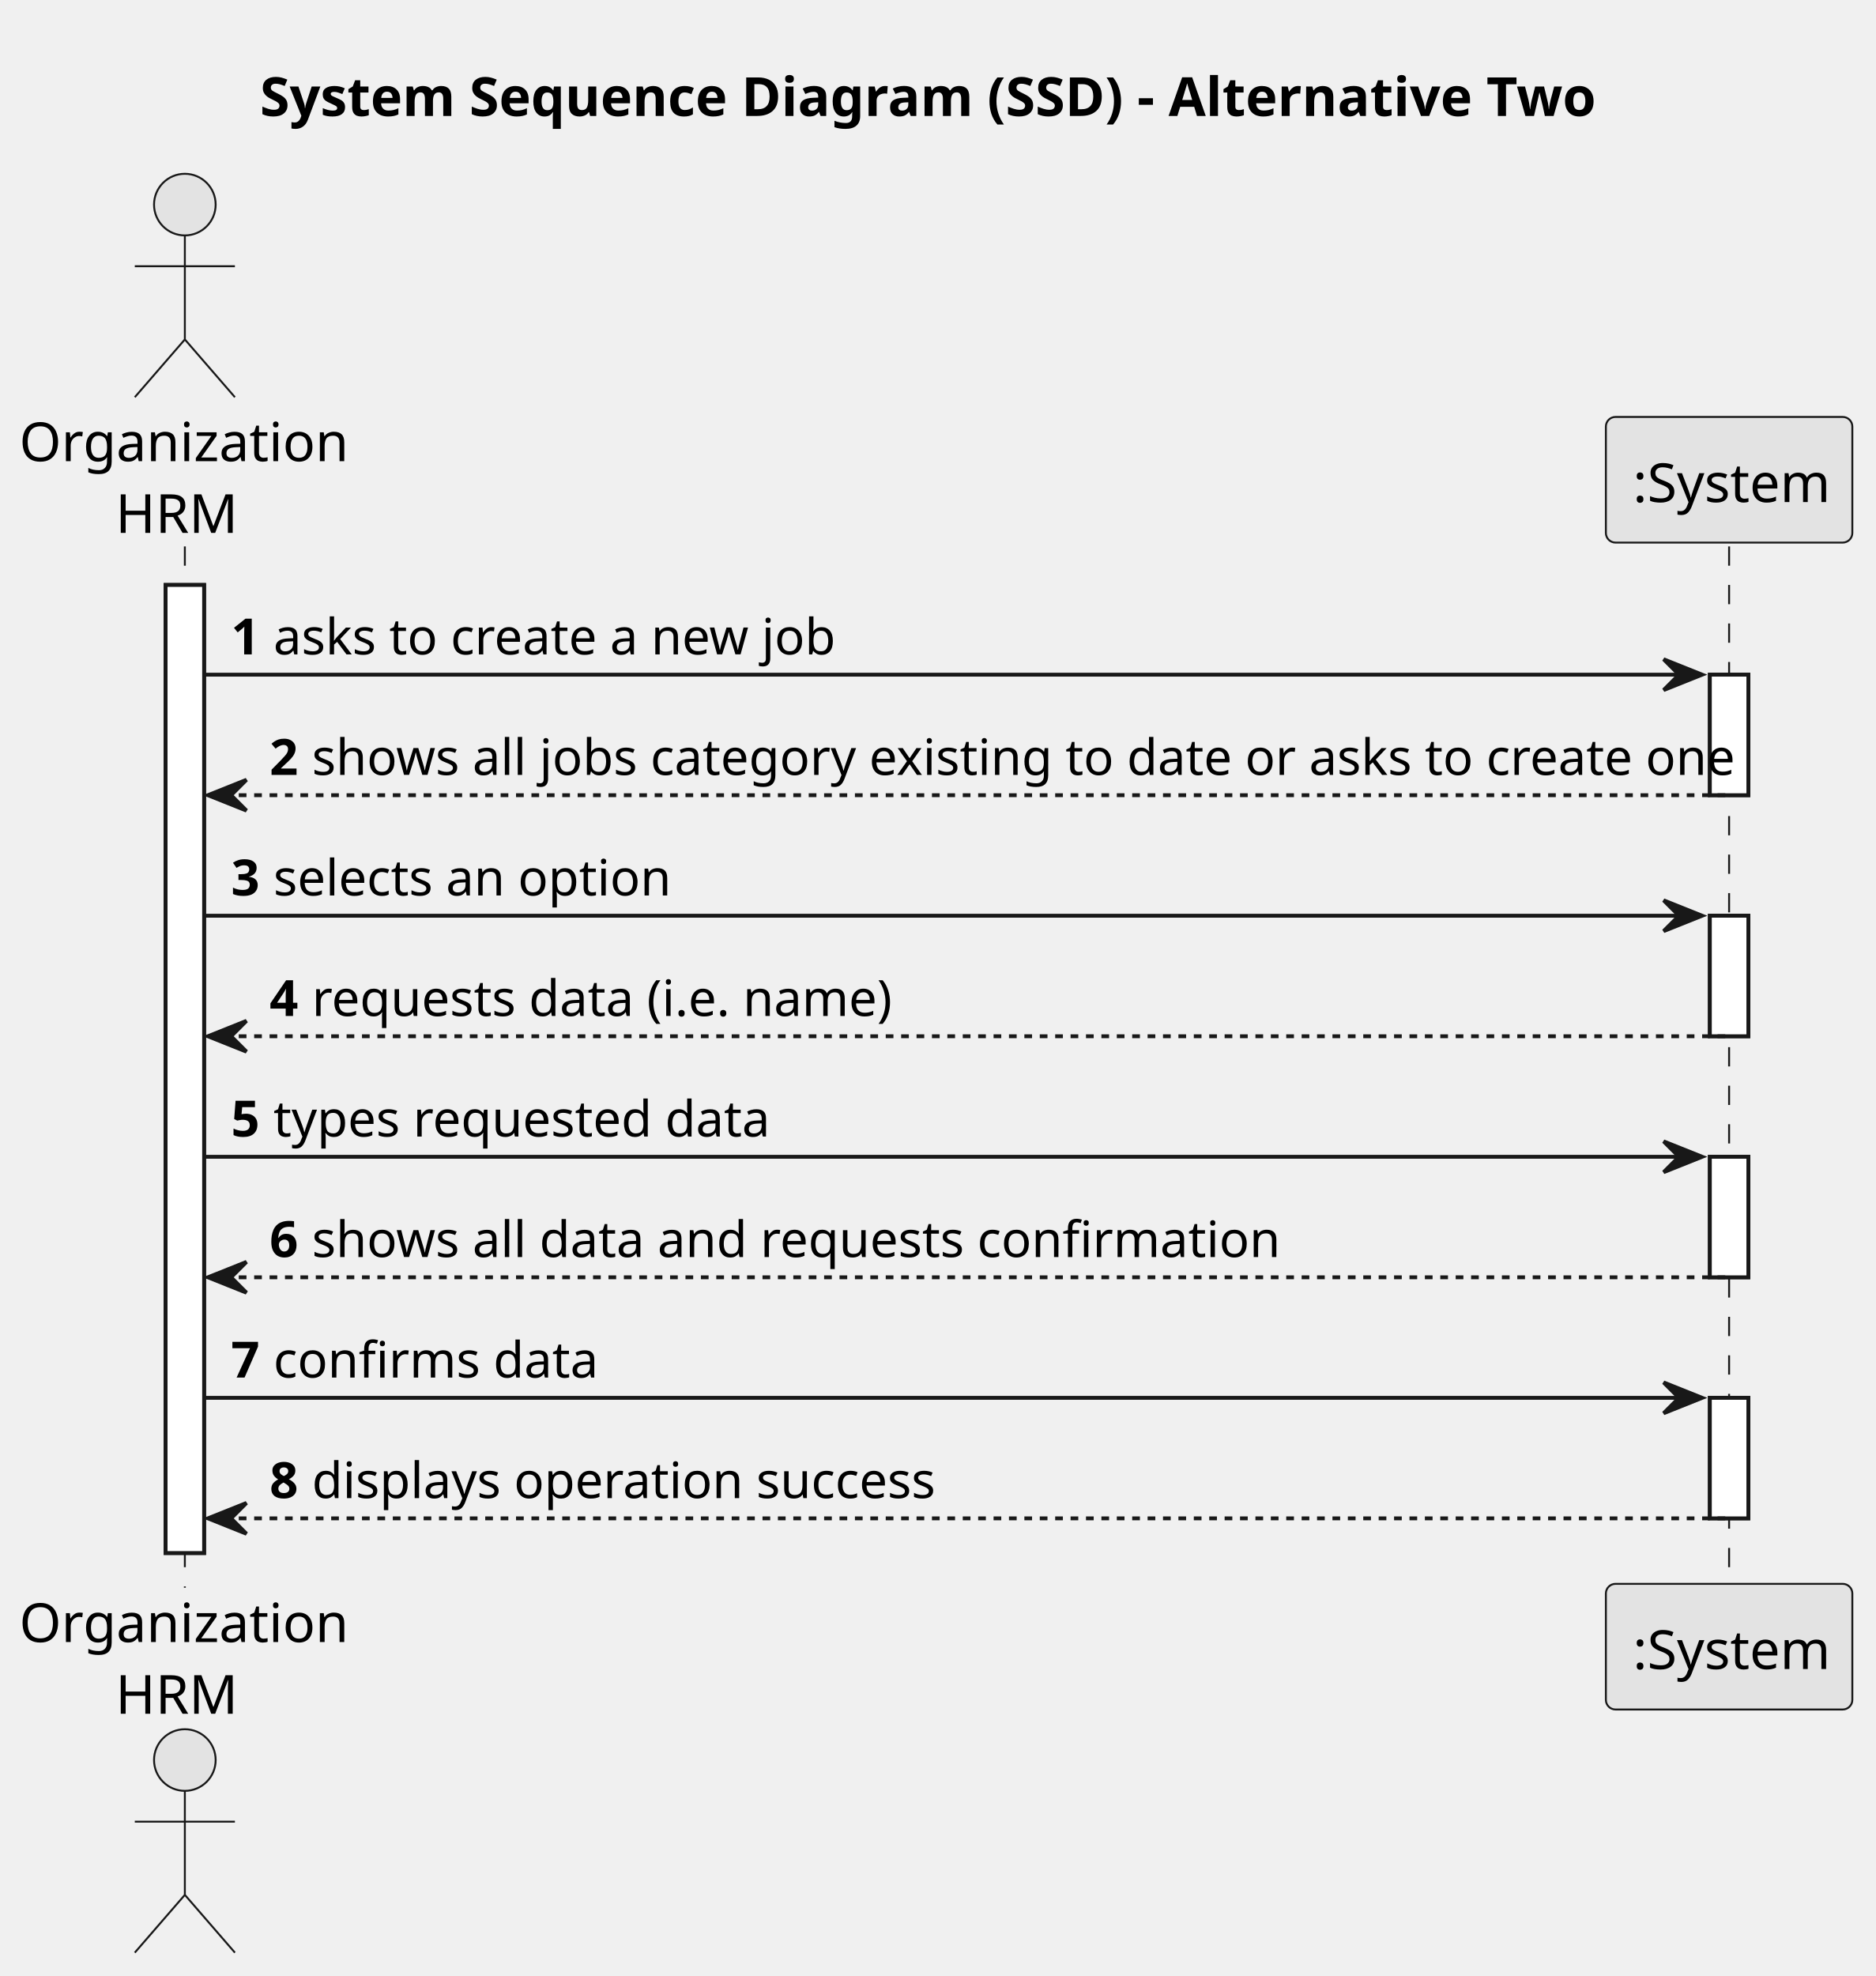
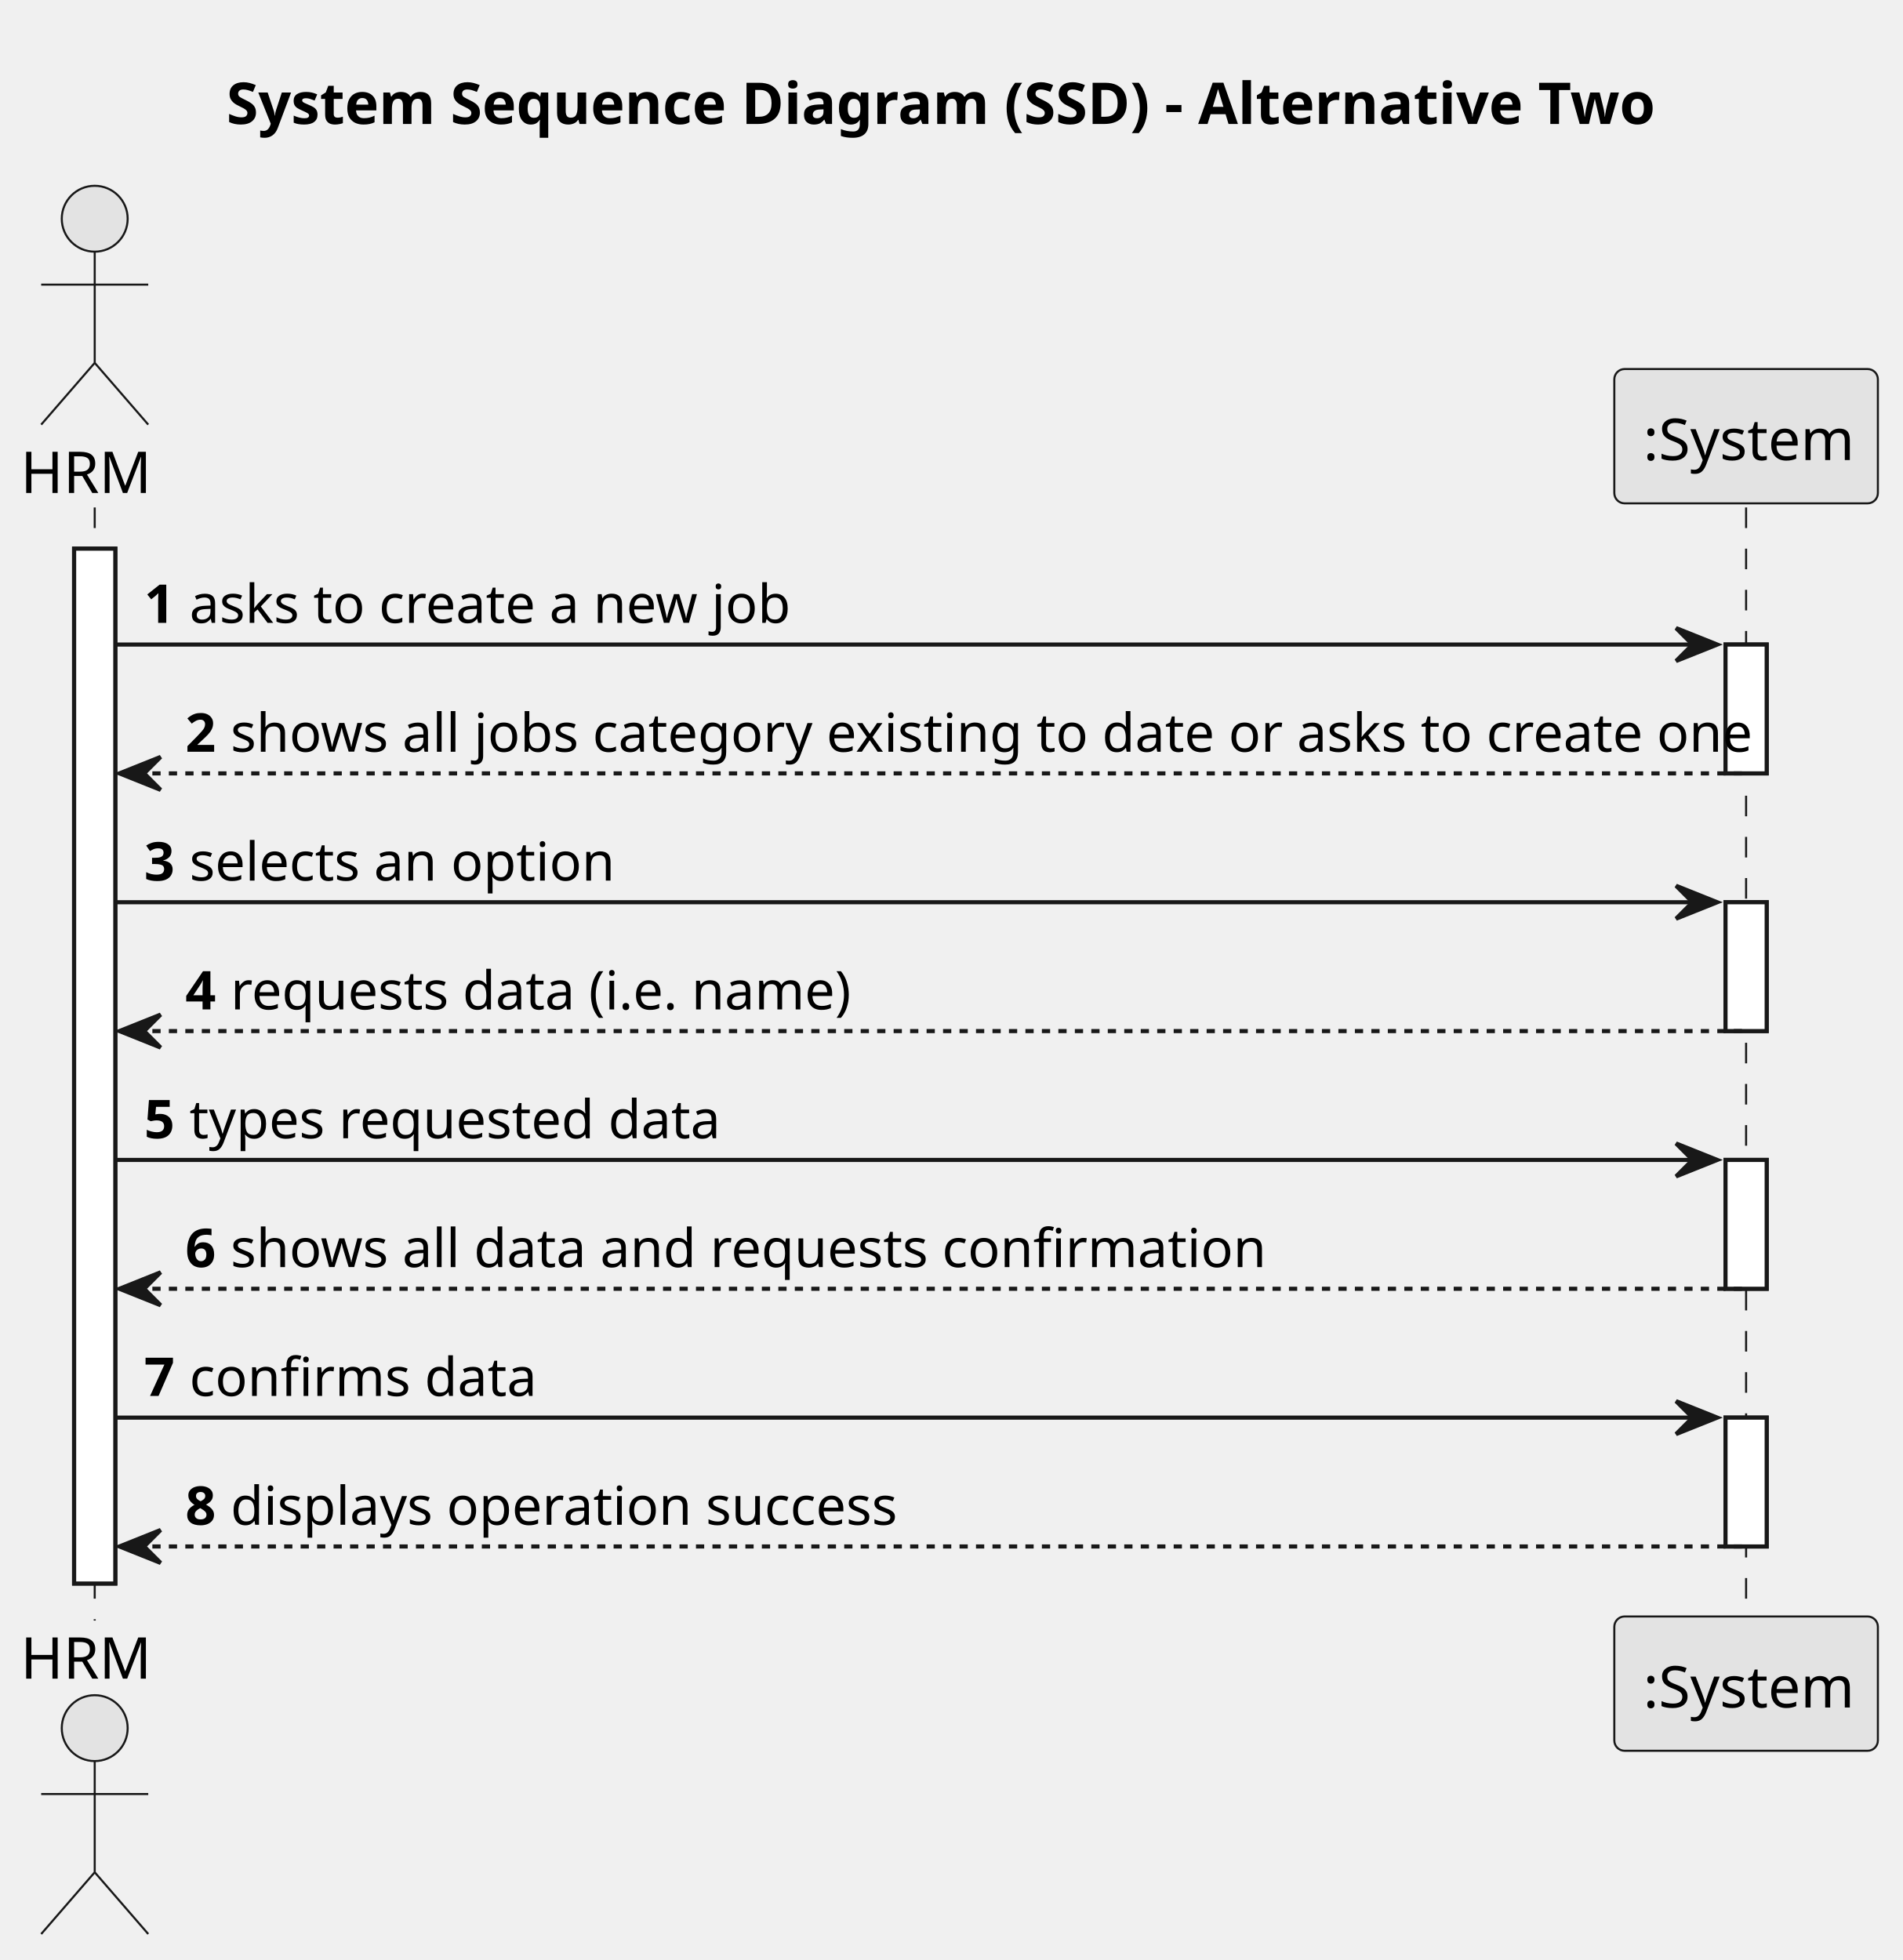
- <svg xmlns="http://www.w3.org/2000/svg" contentStyleType="text/css" height="513px" preserveAspectRatio="none" style="width:487px;height:513px;background:#FFFFFF;" version="1.1" viewBox="0 0 487 513" width="487px" zoomAndPan="magnify">
+ <svg xmlns="http://www.w3.org/2000/svg" contentStyleType="text/css" height="476px" preserveAspectRatio="none" style="width:462px;height:476px;background:#FFFFFF;" version="1.1" viewBox="0 0 462 476" width="462px" zoomAndPan="magnify">
  <defs />
  <g>
-     <text fill="#000000" font-family="sans-serif" font-size="14" font-weight="bold" lengthAdjust="spacing" textLength="350" x="67.5" y="30.107">System Sequence Diagram (SSD) - Alternative Two</text>
-     <rect fill="#FFFFFF" height="251.328" style="stroke:#181818;stroke-width:1.0;" width="10" x="43" y="151.863" />
-     <rect fill="#FFFFFF" height="31.291" style="stroke:#181818;stroke-width:1.0;" width="10" x="444" y="175.154" />
-     <rect fill="#FFFFFF" height="31.291" style="stroke:#181818;stroke-width:1.0;" width="10" x="444" y="237.736" />
-     <rect fill="#FFFFFF" height="31.291" style="stroke:#181818;stroke-width:1.0;" width="10" x="444" y="300.318" />
-     <rect fill="#FFFFFF" height="31.291" style="stroke:#181818;stroke-width:1.0;" width="10" x="444" y="362.9" />
-     <line style="stroke:#181818;stroke-width:0.5;stroke-dasharray:5.0,5.0;" x1="48" x2="48" y1="141.863" y2="412.191" />
-     <line style="stroke:#181818;stroke-width:0.5;stroke-dasharray:5.0,5.0;" x1="449" x2="449" y1="141.863" y2="412.191" />
-     <text fill="#000000" font-family="sans-serif" font-size="14" lengthAdjust="spacing" textLength="80" x="5" y="119.728">Organization</text>
-     <text fill="#000000" font-family="sans-serif" font-size="14" lengthAdjust="spacing" textLength="30" x="30" y="138.35">HRM</text>
-     <ellipse cx="48" cy="53.121" fill="#E3E3E3" rx="8" ry="8" style="stroke:#181818;stroke-width:0.5;" />
-     <path d="M48,61.121 L48,88.121 M35,69.121 L61,69.121 M48,88.121 L35,103.121 M48,88.121 L61,103.121 " fill="none" style="stroke:#181818;stroke-width:0.5;" />
-     <text fill="#000000" font-family="sans-serif" font-size="14" lengthAdjust="spacing" textLength="80" x="5" y="426.299">Organization</text>
-     <text fill="#000000" font-family="sans-serif" font-size="14" lengthAdjust="spacing" textLength="30" x="30" y="444.92">HRM</text>
-     <ellipse cx="48" cy="456.934" fill="#E3E3E3" rx="8" ry="8" style="stroke:#181818;stroke-width:0.5;" />
-     <path d="M48,464.934 L48,491.934 M35,472.934 L61,472.934 M48,491.934 L35,506.934 M48,491.934 L61,506.934 " fill="none" style="stroke:#181818;stroke-width:0.5;" />
-     <rect fill="#E3E3E3" height="32.621" rx="2.5" ry="2.5" style="stroke:#181818;stroke-width:0.5;" width="64" x="417" y="108.242" />
-     <text fill="#000000" font-family="sans-serif" font-size="14" lengthAdjust="spacing" textLength="50" x="424" y="130.35">:System</text>
-     <rect fill="#E3E3E3" height="32.621" rx="2.5" ry="2.5" style="stroke:#181818;stroke-width:0.5;" width="64" x="417" y="411.191" />
-     <text fill="#000000" font-family="sans-serif" font-size="14" lengthAdjust="spacing" textLength="50" x="424" y="433.299">:System</text>
-     <rect fill="#FFFFFF" height="251.328" style="stroke:#181818;stroke-width:1.0;" width="10" x="43" y="151.863" />
-     <rect fill="#FFFFFF" height="31.291" style="stroke:#181818;stroke-width:1.0;" width="10" x="444" y="175.154" />
-     <rect fill="#FFFFFF" height="31.291" style="stroke:#181818;stroke-width:1.0;" width="10" x="444" y="237.736" />
-     <rect fill="#FFFFFF" height="31.291" style="stroke:#181818;stroke-width:1.0;" width="10" x="444" y="300.318" />
-     <rect fill="#FFFFFF" height="31.291" style="stroke:#181818;stroke-width:1.0;" width="10" x="444" y="362.9" />
-     <polygon fill="#181818" points="432,171.154,442,175.154,432,179.154,436,175.154" style="stroke:#181818;stroke-width:1.0;" />
-     <line style="stroke:#181818;stroke-width:1.0;" x1="53" x2="438" y1="175.154" y2="175.154" />
-     <text fill="#000000" font-family="sans-serif" font-size="13" font-weight="bold" lengthAdjust="spacing" textLength="7" x="60" y="169.892">1</text>
-     <text fill="#000000" font-family="sans-serif" font-size="13" lengthAdjust="spacing" textLength="142" x="71" y="169.892">asks to create a new job</text>
-     <polygon fill="#181818" points="64,202.445,54,206.445,64,210.445,60,206.445" style="stroke:#181818;stroke-width:1.0;" />
-     <line style="stroke:#181818;stroke-width:1.0;stroke-dasharray:2.0,2.0;" x1="58" x2="448" y1="206.445" y2="206.445" />
-     <text fill="#000000" font-family="sans-serif" font-size="13" font-weight="bold" lengthAdjust="spacing" textLength="7" x="70" y="201.183">2</text>
-     <text fill="#000000" font-family="sans-serif" font-size="13" lengthAdjust="spacing" textLength="356" x="81" y="201.183">shows all jobs category existing to date or asks to create one</text>
-     <polygon fill="#181818" points="432,233.736,442,237.736,432,241.736,436,237.736" style="stroke:#181818;stroke-width:1.0;" />
-     <line style="stroke:#181818;stroke-width:1.0;" x1="53" x2="438" y1="237.736" y2="237.736" />
-     <text fill="#000000" font-family="sans-serif" font-size="13" font-weight="bold" lengthAdjust="spacing" textLength="7" x="60" y="232.474">3</text>
-     <text fill="#000000" font-family="sans-serif" font-size="13" lengthAdjust="spacing" textLength="99" x="71" y="232.474">selects an option</text>
-     <polygon fill="#181818" points="64,265.027,54,269.027,64,273.027,60,269.027" style="stroke:#181818;stroke-width:1.0;" />
-     <line style="stroke:#181818;stroke-width:1.0;stroke-dasharray:2.0,2.0;" x1="58" x2="448" y1="269.027" y2="269.027" />
-     <text fill="#000000" font-family="sans-serif" font-size="13" font-weight="bold" lengthAdjust="spacing" textLength="7" x="70" y="263.765">4</text>
-     <text fill="#000000" font-family="sans-serif" font-size="13" lengthAdjust="spacing" textLength="145" x="81" y="263.765">requests data (i.e. name)</text>
-     <polygon fill="#181818" points="432,296.318,442,300.318,432,304.318,436,300.318" style="stroke:#181818;stroke-width:1.0;" />
-     <line style="stroke:#181818;stroke-width:1.0;" x1="53" x2="438" y1="300.318" y2="300.318" />
-     <text fill="#000000" font-family="sans-serif" font-size="13" font-weight="bold" lengthAdjust="spacing" textLength="7" x="60" y="295.056">5</text>
-     <text fill="#000000" font-family="sans-serif" font-size="13" lengthAdjust="spacing" textLength="122" x="71" y="295.056">types requested data</text>
-     <polygon fill="#181818" points="64,327.609,54,331.609,64,335.609,60,331.609" style="stroke:#181818;stroke-width:1.0;" />
-     <line style="stroke:#181818;stroke-width:1.0;stroke-dasharray:2.0,2.0;" x1="58" x2="448" y1="331.609" y2="331.609" />
-     <text fill="#000000" font-family="sans-serif" font-size="13" font-weight="bold" lengthAdjust="spacing" textLength="7" x="70" y="326.347">6</text>
-     <text fill="#000000" font-family="sans-serif" font-size="13" lengthAdjust="spacing" textLength="236" x="81" y="326.347">shows all data and requests confirmation</text>
-     <polygon fill="#181818" points="432,358.9,442,362.9,432,366.9,436,362.9" style="stroke:#181818;stroke-width:1.0;" />
-     <line style="stroke:#181818;stroke-width:1.0;" x1="53" x2="438" y1="362.9" y2="362.9" />
-     <text fill="#000000" font-family="sans-serif" font-size="13" font-weight="bold" lengthAdjust="spacing" textLength="7" x="60" y="357.638">7</text>
-     <text fill="#000000" font-family="sans-serif" font-size="13" lengthAdjust="spacing" textLength="78" x="71" y="357.638">confirms data</text>
-     <polygon fill="#181818" points="64,390.191,54,394.191,64,398.191,60,394.191" style="stroke:#181818;stroke-width:1.0;" />
-     <line style="stroke:#181818;stroke-width:1.0;stroke-dasharray:2.0,2.0;" x1="58" x2="448" y1="394.191" y2="394.191" />
-     <text fill="#000000" font-family="sans-serif" font-size="13" font-weight="bold" lengthAdjust="spacing" textLength="7" x="70" y="388.929">8</text>
-     <text fill="#000000" font-family="sans-serif" font-size="13" lengthAdjust="spacing" textLength="158" x="81" y="388.929">displays operation success</text>
+     <text fill="#000000" font-family="sans-serif" font-size="14" font-weight="bold" lengthAdjust="spacing" textLength="350" x="55" y="30.107">System Sequence Diagram (SSD) - Alternative Two</text>
+     <rect fill="#FFFFFF" height="251.328" style="stroke:#181818;stroke-width:1.0;" width="10" x="18" y="133.242" />
+     <rect fill="#FFFFFF" height="31.291" style="stroke:#181818;stroke-width:1.0;" width="10" x="419" y="156.533" />
+     <rect fill="#FFFFFF" height="31.291" style="stroke:#181818;stroke-width:1.0;" width="10" x="419" y="219.115" />
+     <rect fill="#FFFFFF" height="31.291" style="stroke:#181818;stroke-width:1.0;" width="10" x="419" y="281.697" />
+     <rect fill="#FFFFFF" height="31.291" style="stroke:#181818;stroke-width:1.0;" width="10" x="419" y="344.279" />
+     <line style="stroke:#181818;stroke-width:0.5;stroke-dasharray:5.0,5.0;" x1="23" x2="23" y1="123.242" y2="393.57" />
+     <line style="stroke:#181818;stroke-width:0.5;stroke-dasharray:5.0,5.0;" x1="424" x2="424" y1="123.242" y2="393.57" />
+     <text fill="#000000" font-family="sans-serif" font-size="14" lengthAdjust="spacing" textLength="30" x="5" y="119.728">HRM</text>
+     <ellipse cx="23" cy="53.121" fill="#E3E3E3" rx="8" ry="8" style="stroke:#181818;stroke-width:0.5;" />
+     <path d="M23,61.121 L23,88.121 M10,69.121 L36,69.121 M23,88.121 L10,103.121 M23,88.121 L36,103.121 " fill="none" style="stroke:#181818;stroke-width:0.5;" />
+     <text fill="#000000" font-family="sans-serif" font-size="14" lengthAdjust="spacing" textLength="30" x="5" y="407.678">HRM</text>
+     <ellipse cx="23" cy="419.691" fill="#E3E3E3" rx="8" ry="8" style="stroke:#181818;stroke-width:0.5;" />
+     <path d="M23,427.691 L23,454.691 M10,435.691 L36,435.691 M23,454.691 L10,469.691 M23,454.691 L36,469.691 " fill="none" style="stroke:#181818;stroke-width:0.5;" />
+     <rect fill="#E3E3E3" height="32.621" rx="2.5" ry="2.5" style="stroke:#181818;stroke-width:0.5;" width="64" x="392" y="89.621" />
+     <text fill="#000000" font-family="sans-serif" font-size="14" lengthAdjust="spacing" textLength="50" x="399" y="111.728">:System</text>
+     <rect fill="#E3E3E3" height="32.621" rx="2.5" ry="2.5" style="stroke:#181818;stroke-width:0.5;" width="64" x="392" y="392.57" />
+     <text fill="#000000" font-family="sans-serif" font-size="14" lengthAdjust="spacing" textLength="50" x="399" y="414.678">:System</text>
+     <rect fill="#FFFFFF" height="251.328" style="stroke:#181818;stroke-width:1.0;" width="10" x="18" y="133.242" />
+     <rect fill="#FFFFFF" height="31.291" style="stroke:#181818;stroke-width:1.0;" width="10" x="419" y="156.533" />
+     <rect fill="#FFFFFF" height="31.291" style="stroke:#181818;stroke-width:1.0;" width="10" x="419" y="219.115" />
+     <rect fill="#FFFFFF" height="31.291" style="stroke:#181818;stroke-width:1.0;" width="10" x="419" y="281.697" />
+     <rect fill="#FFFFFF" height="31.291" style="stroke:#181818;stroke-width:1.0;" width="10" x="419" y="344.279" />
+     <polygon fill="#181818" points="407,152.533,417,156.533,407,160.533,411,156.533" style="stroke:#181818;stroke-width:1.0;" />
+     <line style="stroke:#181818;stroke-width:1.0;" x1="28" x2="413" y1="156.533" y2="156.533" />
+     <text fill="#000000" font-family="sans-serif" font-size="13" font-weight="bold" lengthAdjust="spacing" textLength="7" x="35" y="151.27">1</text>
+     <text fill="#000000" font-family="sans-serif" font-size="13" lengthAdjust="spacing" textLength="142" x="46" y="151.27">asks to create a new job</text>
+     <polygon fill="#181818" points="39,183.824,29,187.824,39,191.824,35,187.824" style="stroke:#181818;stroke-width:1.0;" />
+     <line style="stroke:#181818;stroke-width:1.0;stroke-dasharray:2.0,2.0;" x1="33" x2="423" y1="187.824" y2="187.824" />
+     <text fill="#000000" font-family="sans-serif" font-size="13" font-weight="bold" lengthAdjust="spacing" textLength="7" x="45" y="182.561">2</text>
+     <text fill="#000000" font-family="sans-serif" font-size="13" lengthAdjust="spacing" textLength="356" x="56" y="182.561">shows all jobs category existing to date or asks to create one</text>
+     <polygon fill="#181818" points="407,215.115,417,219.115,407,223.115,411,219.115" style="stroke:#181818;stroke-width:1.0;" />
+     <line style="stroke:#181818;stroke-width:1.0;" x1="28" x2="413" y1="219.115" y2="219.115" />
+     <text fill="#000000" font-family="sans-serif" font-size="13" font-weight="bold" lengthAdjust="spacing" textLength="7" x="35" y="213.852">3</text>
+     <text fill="#000000" font-family="sans-serif" font-size="13" lengthAdjust="spacing" textLength="99" x="46" y="213.852">selects an option</text>
+     <polygon fill="#181818" points="39,246.406,29,250.406,39,254.406,35,250.406" style="stroke:#181818;stroke-width:1.0;" />
+     <line style="stroke:#181818;stroke-width:1.0;stroke-dasharray:2.0,2.0;" x1="33" x2="423" y1="250.406" y2="250.406" />
+     <text fill="#000000" font-family="sans-serif" font-size="13" font-weight="bold" lengthAdjust="spacing" textLength="7" x="45" y="245.144">4</text>
+     <text fill="#000000" font-family="sans-serif" font-size="13" lengthAdjust="spacing" textLength="145" x="56" y="245.144">requests data (i.e. name)</text>
+     <polygon fill="#181818" points="407,277.697,417,281.697,407,285.697,411,281.697" style="stroke:#181818;stroke-width:1.0;" />
+     <line style="stroke:#181818;stroke-width:1.0;" x1="28" x2="413" y1="281.697" y2="281.697" />
+     <text fill="#000000" font-family="sans-serif" font-size="13" font-weight="bold" lengthAdjust="spacing" textLength="7" x="35" y="276.435">5</text>
+     <text fill="#000000" font-family="sans-serif" font-size="13" lengthAdjust="spacing" textLength="122" x="46" y="276.435">types requested data</text>
+     <polygon fill="#181818" points="39,308.988,29,312.988,39,316.988,35,312.988" style="stroke:#181818;stroke-width:1.0;" />
+     <line style="stroke:#181818;stroke-width:1.0;stroke-dasharray:2.0,2.0;" x1="33" x2="423" y1="312.988" y2="312.988" />
+     <text fill="#000000" font-family="sans-serif" font-size="13" font-weight="bold" lengthAdjust="spacing" textLength="7" x="45" y="307.726">6</text>
+     <text fill="#000000" font-family="sans-serif" font-size="13" lengthAdjust="spacing" textLength="236" x="56" y="307.726">shows all data and requests confirmation</text>
+     <polygon fill="#181818" points="407,340.279,417,344.279,407,348.279,411,344.279" style="stroke:#181818;stroke-width:1.0;" />
+     <line style="stroke:#181818;stroke-width:1.0;" x1="28" x2="413" y1="344.279" y2="344.279" />
+     <text fill="#000000" font-family="sans-serif" font-size="13" font-weight="bold" lengthAdjust="spacing" textLength="7" x="35" y="339.017">7</text>
+     <text fill="#000000" font-family="sans-serif" font-size="13" lengthAdjust="spacing" textLength="78" x="46" y="339.017">confirms data</text>
+     <polygon fill="#181818" points="39,371.57,29,375.57,39,379.57,35,375.57" style="stroke:#181818;stroke-width:1.0;" />
+     <line style="stroke:#181818;stroke-width:1.0;stroke-dasharray:2.0,2.0;" x1="33" x2="423" y1="375.57" y2="375.57" />
+     <text fill="#000000" font-family="sans-serif" font-size="13" font-weight="bold" lengthAdjust="spacing" textLength="7" x="45" y="370.308">8</text>
+     <text fill="#000000" font-family="sans-serif" font-size="13" lengthAdjust="spacing" textLength="158" x="56" y="370.308">displays operation success</text>
  </g>
</svg>
